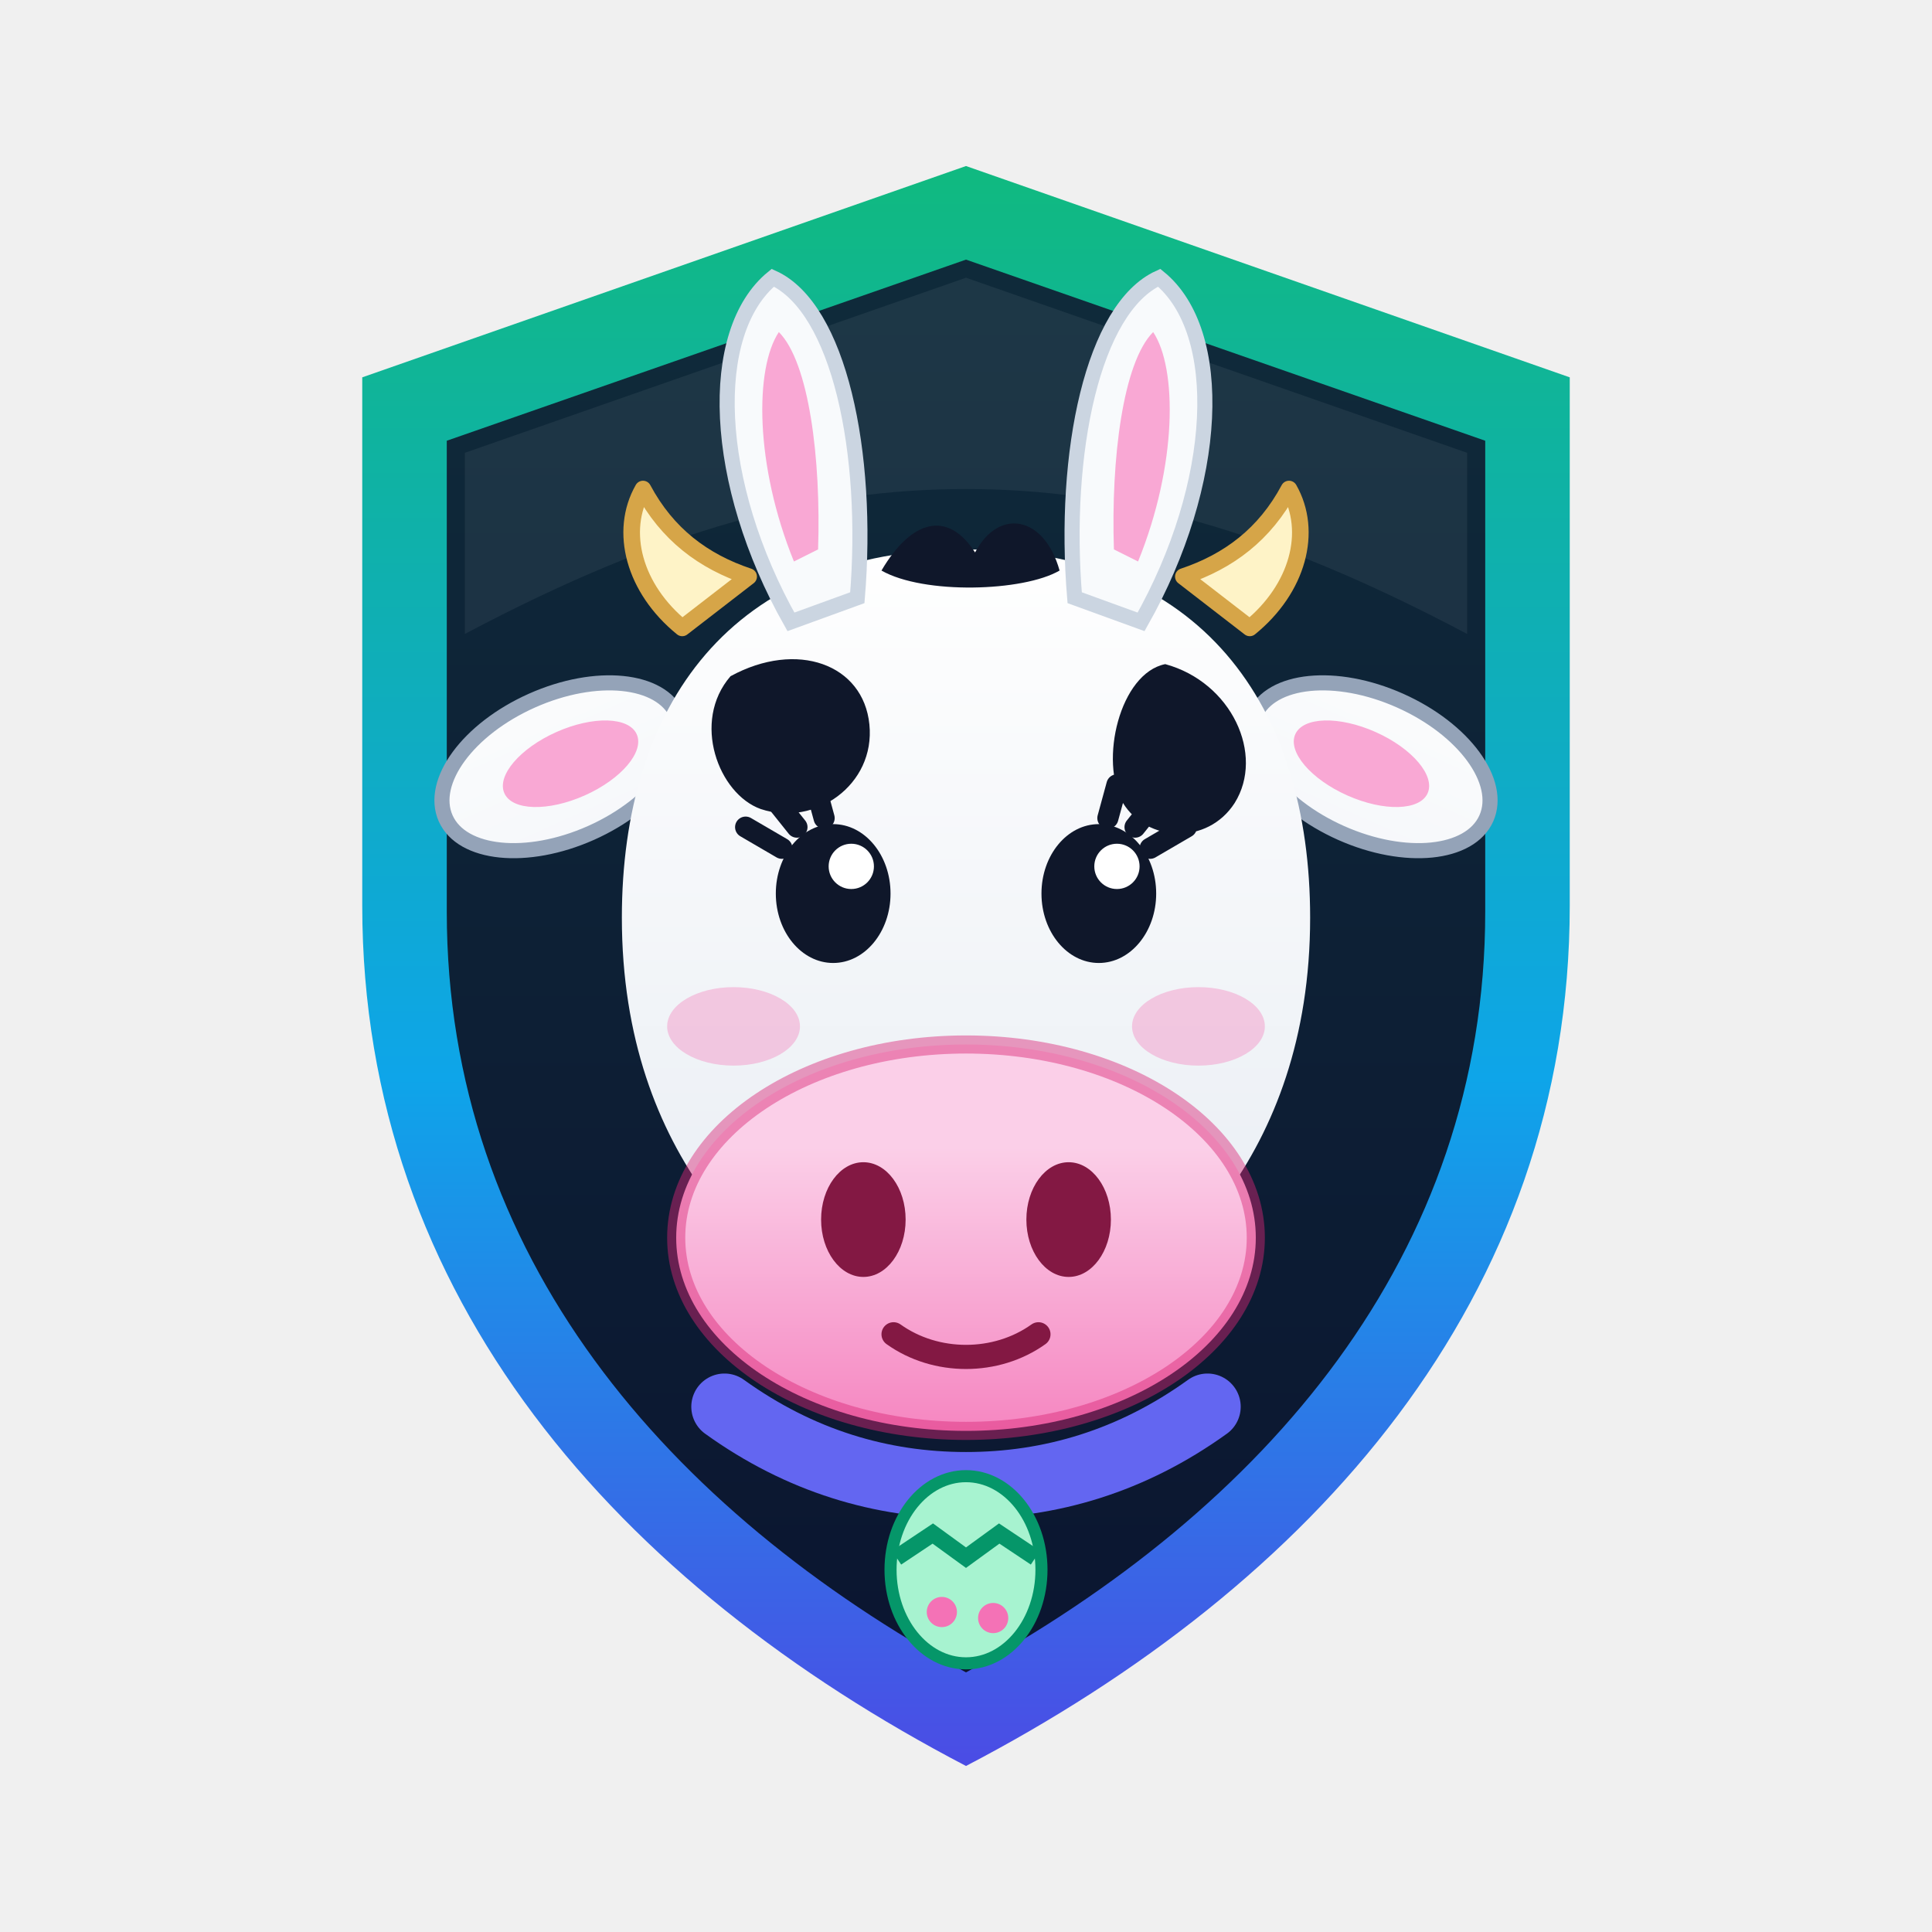
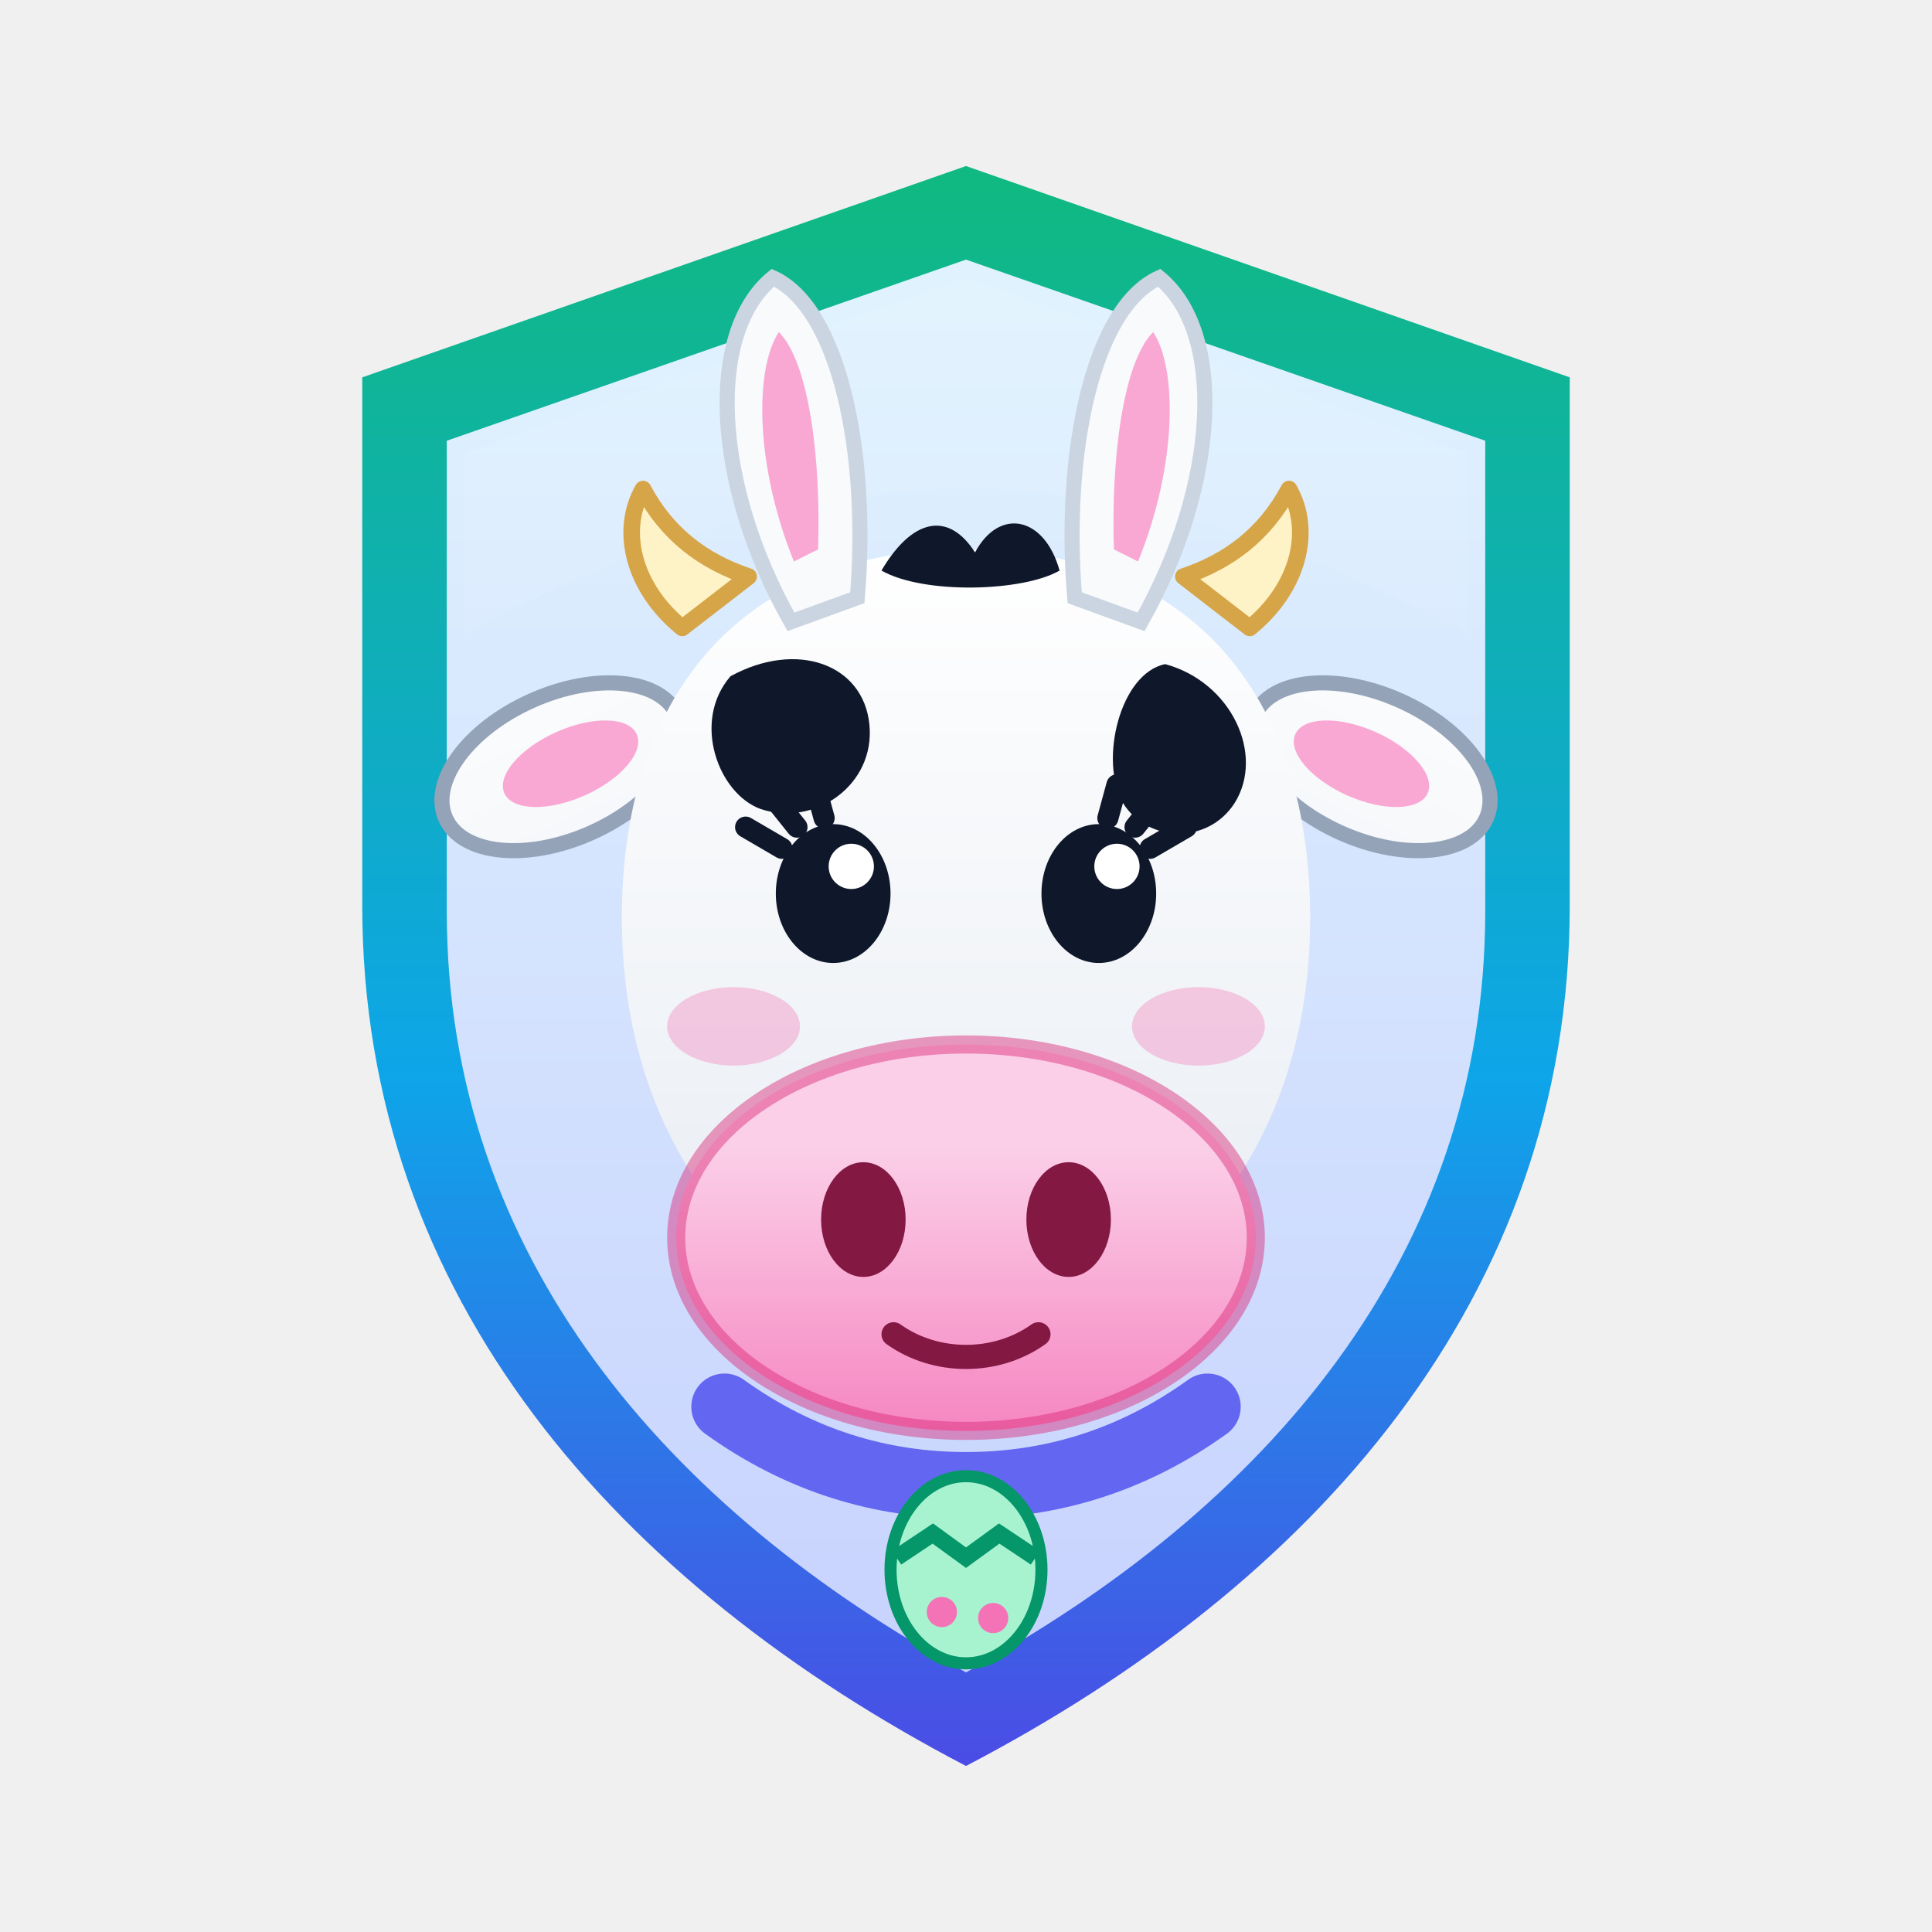
<svg xmlns="http://www.w3.org/2000/svg" viewBox="0 0 64 64" fill="none">
  <defs>
    <pattern id="check" width="2.4" height="2.4" patternUnits="userSpaceOnUse">
      <rect width="1.2" height="2.4" fill="#422006" />
      <rect width="2.4" height="1.2" fill="#422006" fill-opacity=".6" />
    </pattern>
    <linearGradient id="cowsecBg" x1="0" y1="0" x2="64" y2="64" gradientUnits="userSpaceOnUse">
      <stop offset="0%" stop-color="#0b1530" />
      <stop offset="100%" stop-color="#050a18" />
    </linearGradient>
    <linearGradient id="cowsecRim" x1="0" y1="0" x2="64" y2="64" gradientUnits="userSpaceOnUse">
      <stop offset="0%" stop-color="#34d399" stop-opacity="0.9" />
      <stop offset="50%" stop-color="#38bdf8" stop-opacity="0.5" />
      <stop offset="100%" stop-color="#818cf8" stop-opacity="0.85" />
    </linearGradient>
    <linearGradient id="cowsecShield" x1="32" y1="6" x2="32" y2="60" gradientUnits="userSpaceOnUse">
      <stop offset="0%" stop-color="#10b981" />
      <stop offset="55%" stop-color="#0ea5e9" />
      <stop offset="100%" stop-color="#4f46e5" />
    </linearGradient>
    <linearGradient id="cowsecShieldInner" x1="32" y1="10" x2="32" y2="56" gradientUnits="userSpaceOnUse">
-       <stop offset="0%" stop-color="#0f2a3a" />
-       <stop offset="100%" stop-color="#0b1530" />
+       <stop offset="0%" stop-color="#e0f2fe" />
+       <stop offset="100%" stop-color="#c7d2fe" />
    </linearGradient>
    <linearGradient id="cowsecHead" x1="32" y1="18" x2="32" y2="50" gradientUnits="userSpaceOnUse">
      <stop offset="0%" stop-color="#ffffff" />
      <stop offset="100%" stop-color="#e2e8f0" />
    </linearGradient>
    <linearGradient id="cowsecMuzzle" x1="32" y1="38" x2="32" y2="50" gradientUnits="userSpaceOnUse">
      <stop offset="0%" stop-color="#fbcfe8" />
      <stop offset="100%" stop-color="#f472b6" />
    </linearGradient>
  </defs>
  <path d="M32 5.5L52 12.5V30C52 43 43.5 52.5 32 58.5C20.5 52.5 12 43 12 30V12.5L32 5.5Z" fill="url(#cowsecShield)" />
  <path d="M32 8.6L49.2 14.6V30.2C49.2 41.6 41.9 50 32 55.4C22.1 50 14.8 41.6 14.8 30.2V14.6L32 8.6Z" fill="url(#cowsecShieldInner)" />
  <path d="M32 9.2L48.6 15V21C42 17.5 37 16.2 32 16.2C27 16.2 22 17.5 15.4 21V15L32 9.2Z" fill="#ffffff" fill-opacity="0.06" />
  <path d="M22.6 20.8C21 19.5 20.5 17.6 21.3 16.2C22.1 17.7 23.3 18.6 24.8 19.1Z" fill="#fef3c7" stroke="#d6a548" stroke-width="0.55" stroke-linejoin="round" />
  <path d="M41.4 20.8C43 19.5 43.5 17.6 42.7 16.2C41.9 17.7 40.7 18.6 39.2 19.1Z" fill="#fef3c7" stroke="#d6a548" stroke-width="0.55" stroke-linejoin="round" />
  <ellipse cx="18.6" cy="25.4" rx="4.2" ry="2.4" transform="rotate(-24 18.6 25.4)" fill="url(#cowsecHead)" stroke="#94a3b8" stroke-width="0.5" />
  <ellipse cx="18.9" cy="25.3" rx="2.4" ry="1.15" transform="rotate(-24 18.9 25.3)" fill="#f9a8d4" />
  <ellipse cx="45.4" cy="25.4" rx="4.2" ry="2.4" transform="rotate(24 45.4 25.4)" fill="url(#cowsecHead)" stroke="#94a3b8" stroke-width="0.5" />
  <ellipse cx="45.1" cy="25.3" rx="2.4" ry="1.15" transform="rotate(24 45.1 25.3)" fill="#f9a8d4" />
  <path d="M32 18.2C39.8 18.2 43.4 23.4 43.4 30.4C43.4 34.4 42.2 37.4 40.6 39.6L23.4 39.6C21.8 37.4 20.6 34.4 20.6 30.4C20.6 23.4 24.2 18.2 32 18.2Z" fill="url(#cowsecHead)" />
  <path d="M24.2 22.4C26.4 21.2 28.6 22 28.8 24C29 26 27 27.4 25.2 26.8C23.8 26.3 22.9 23.9 24.2 22.4Z" fill="#0f172a" />
  <path d="M38.6 22C40.8 22.6 41.9 25 40.9 26.6C40 28 38 27.9 37.2 26.6C36.4 25.2 37.1 22.3 38.6 22Z" fill="#0f172a" />
  <path d="M29.2 18.9C30.2 17.2 31.4 16.9 32.3 18.3C33.1 16.8 34.6 17.1 35.1 18.9C33.9 19.6 30.6 19.7 29.2 18.9Z" fill="#0f172a" />
  <ellipse cx="27.6" cy="29.6" rx="1.9" ry="2.3" fill="#0f172a" />
  <ellipse cx="36.4" cy="29.6" rx="1.9" ry="2.3" fill="#0f172a" />
  <circle cx="28.2" cy="28.7" r="0.75" fill="#ffffff" />
  <circle cx="37" cy="28.7" r="0.75" fill="#ffffff" />
  <g stroke="#0f172a" stroke-width="0.7" stroke-linecap="round">
    <path d="M25.9 28.1L24.7 27.4" />
    <path d="M26.4 27.4L25.6 26.4" />
    <path d="M27.3 27.1L27 26" />
    <path d="M38.1 28.1L39.3 27.4" />
    <path d="M37.6 27.4L38.4 26.4" />
    <path d="M36.7 27.1L37 26" />
  </g>
  <ellipse cx="24.3" cy="34" rx="2.2" ry="1.3" fill="#f472b6" fill-opacity="0.35" />
  <ellipse cx="39.7" cy="34" rx="2.2" ry="1.3" fill="#f472b6" fill-opacity="0.35" />
  <ellipse cx="32" cy="41" rx="9.6" ry="6.4" fill="url(#cowsecMuzzle)" stroke="#db2777" stroke-opacity="0.45" stroke-width="0.6" />
  <ellipse cx="28.6" cy="40.4" rx="1.4" ry="1.9" fill="#831843" />
  <ellipse cx="35.4" cy="40.4" rx="1.4" ry="1.9" fill="#831843" />
  <path d="M29.6 44.2C31 45.2 33 45.2 34.4 44.2" stroke="#831843" stroke-width="0.8" stroke-linecap="round" />
  <path d="M24 46.6C26.5 48.4 29.2 49.2 32 49.2C34.8 49.2 37.5 48.4 40 46.6" stroke="#6366f1" stroke-width="2.2" stroke-linecap="round" />
  <ellipse cx="32" cy="52" rx="2.5" ry="3.1" fill="#a7f3d0" stroke="#059669" stroke-width=".4" />
  <path d="M29.7 51.6L30.9 50.8L32 51.6L33.1 50.8L34.3 51.6" stroke="#059669" stroke-width=".55" fill="none" />
  <circle cx="31.2" cy="53.4" r=".5" fill="#f472b6" />
  <circle cx="32.9" cy="53.6" r=".5" fill="#f472b6" />
  <path d="M26.2 20.6C23.6 16 23.4 11 25.6 9.2C27.8 10.2 28.8 15 28.4 19.8Z" fill="#f8fafc" stroke="#cbd5e1" stroke-width=".5" />
  <path d="M26.3 18.6C25 15.4 25 12.2 25.8 11C26.8 12 27.2 15.2 27.1 18.2Z" fill="#f9a8d4" />
  <path d="M37.8 20.6C40.4 16 40.6 11 38.4 9.2C36.2 10.2 35.2 15 35.6 19.8Z" fill="#f8fafc" stroke="#cbd5e1" stroke-width=".5" />
  <path d="M37.7 18.6C39 15.4 39 12.2 38.2 11C37.2 12 36.8 15.2 36.9 18.2Z" fill="#f9a8d4" />
</svg>
